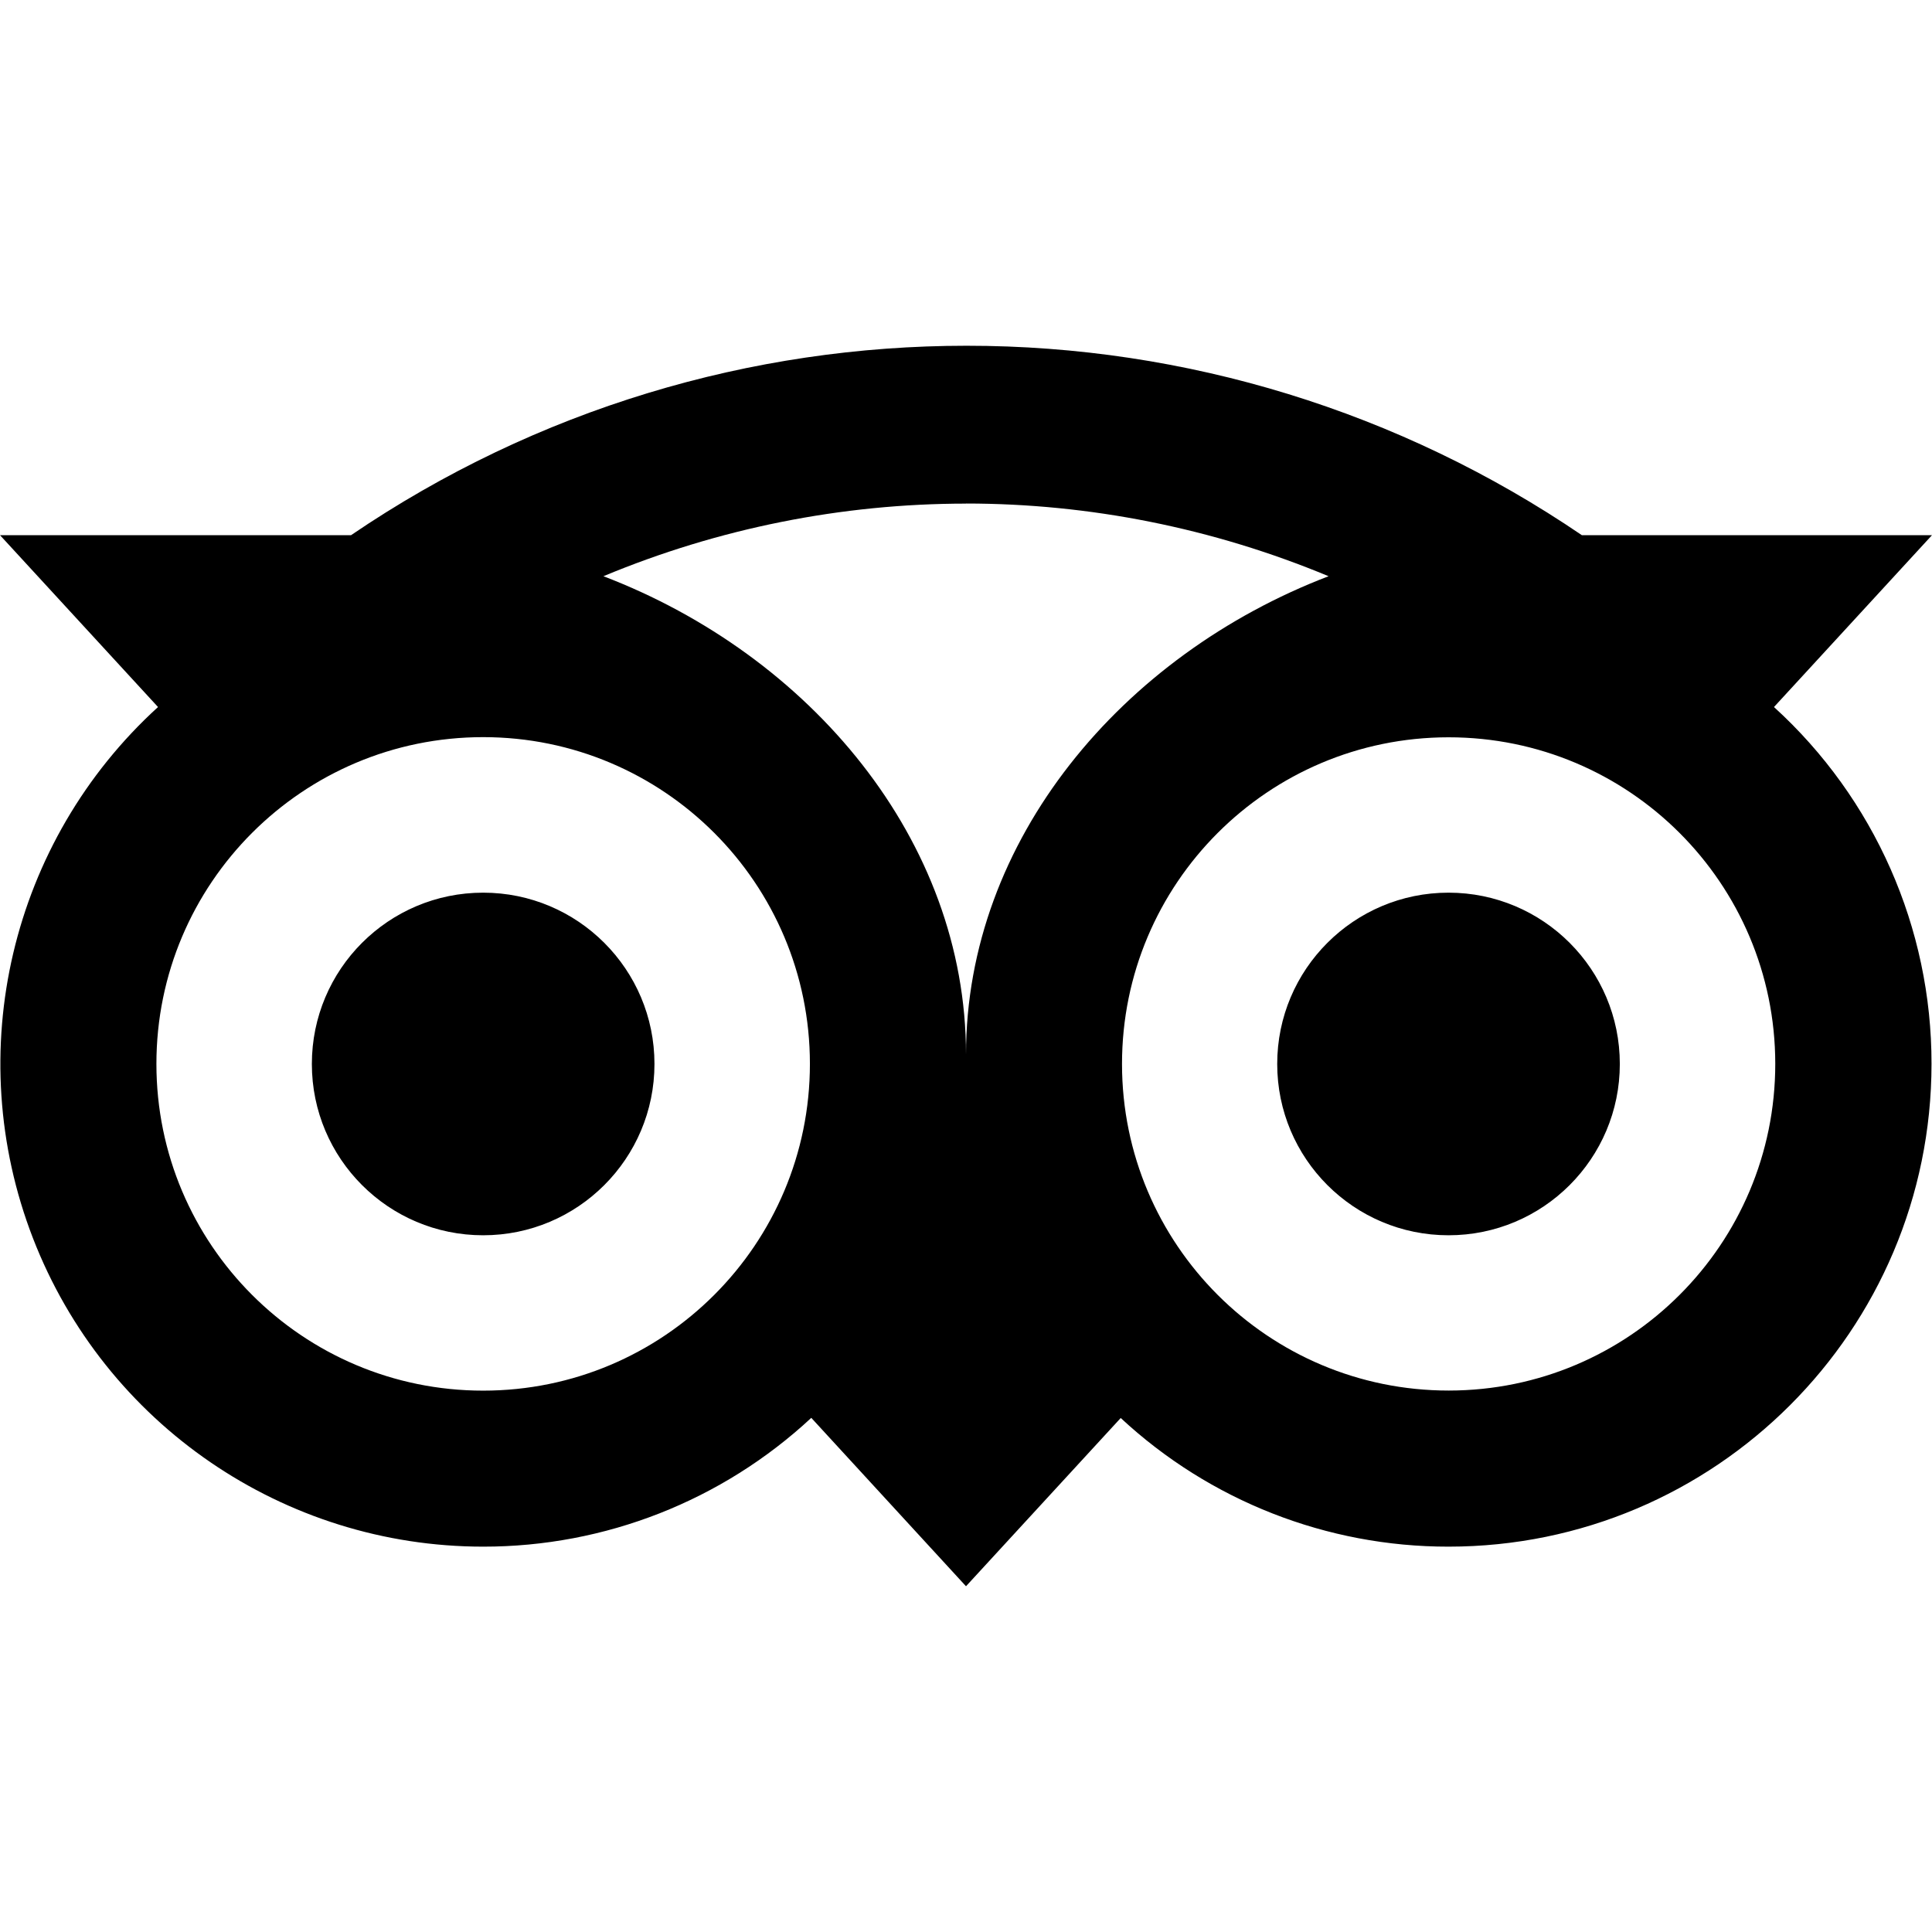
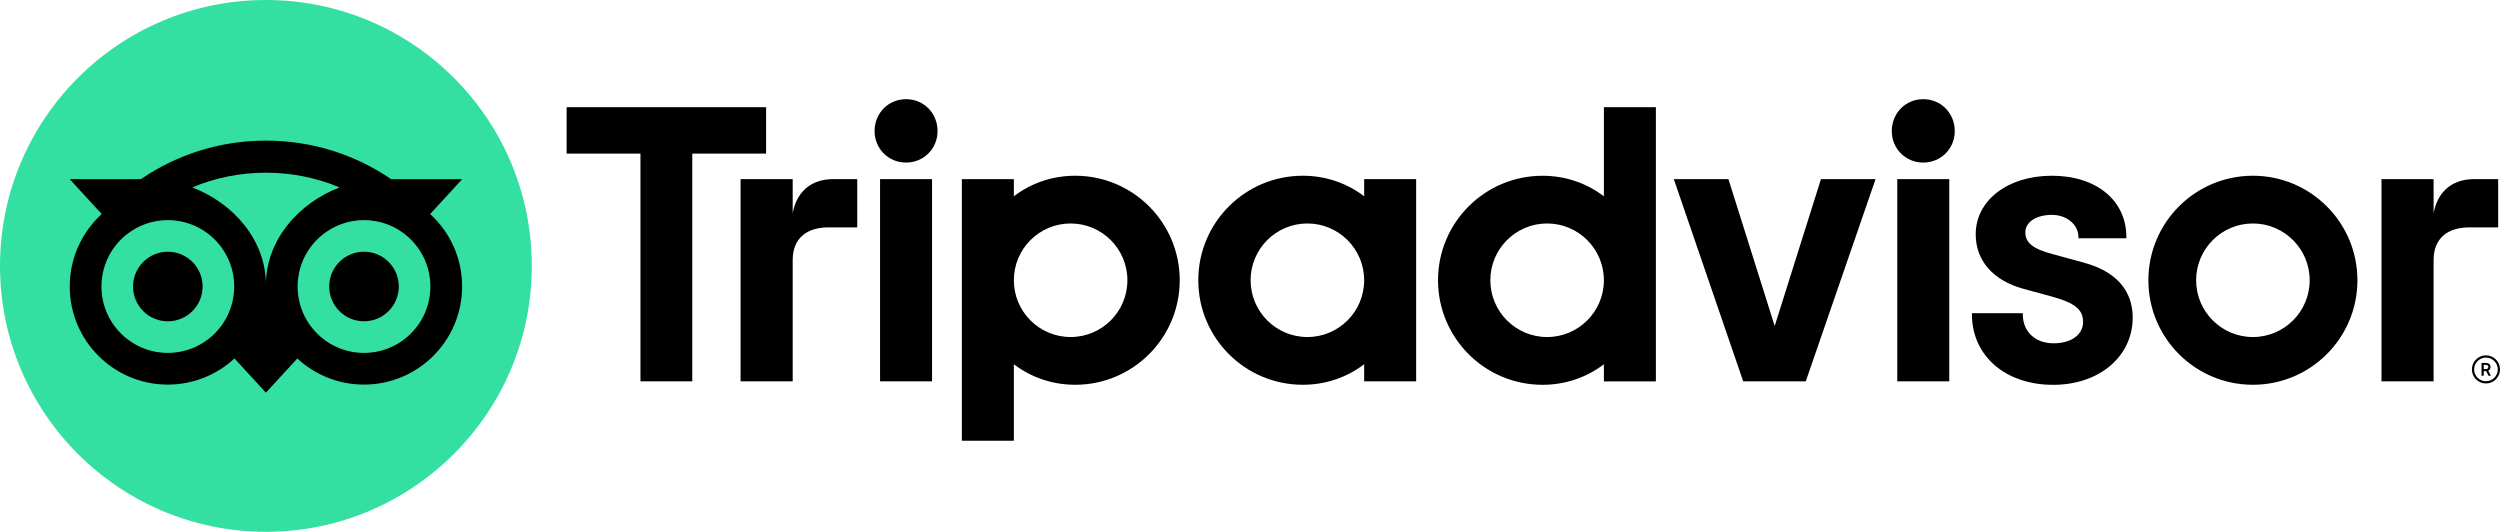
- <svg xmlns="http://www.w3.org/2000/svg" role="img" viewBox="0 0 24 24">
-   <path d="M12.006 4.295c-2.67 0-5.338.784-7.645 2.353H0l1.963 2.135a5.997 5.997 0 0 0 4.04 10.43 5.976 5.976 0 0 0 4.075-1.6L12 19.705l1.922-2.09a5.972 5.972 0 0 0 4.072 1.598 6 6 0 0 0 6-5.998 5.982 5.982 0 0 0-1.957-4.432L24 6.648h-4.35a13.573 13.573 0 0 0-7.644-2.353zM12 6.255c1.531 0 3.063.303 4.504.903C13.943 8.138 12 10.43 12 13.1c0-2.671-1.942-4.962-4.504-5.942A11.72 11.72 0 0 1 12 6.256zM6.002 9.157a4.059 4.059 0 1 1 0 8.118 4.059 4.059 0 0 1 0-8.118zm11.992.002a4.057 4.057 0 1 1 .003 8.115 4.057 4.057 0 0 1-.003-8.115zm-11.992 1.93a2.128 2.128 0 0 0 0 4.256 2.128 2.128 0 0 0 0-4.256zm11.992 0a2.128 2.128 0 0 0 0 4.256 2.128 2.128 0 0 0 0-4.256z" />
+ <svg xmlns="http://www.w3.org/2000/svg" viewBox="0 0 3354.111 713.496">
+   <g>
+     <path d="M3335.258,476.767c-10.404,0-18.854,8.45-18.854,18.854c0,10.404,8.449,18.854,18.854,18.854c10.402,0,18.854-8.45,18.854-18.854C3354.111,485.217,3345.66,476.767,3335.258,476.767z M3335.258,511.485c-8.77,0-15.865-7.136-15.865-15.864c0-8.77,7.135-15.864,15.865-15.864c8.77,0,15.904,7.135,15.904,15.864C3351.162,504.35,3344.027,511.485,3335.258,511.485z M3341.396,492.392c0-3.428-2.432-5.461-6.02-5.461h-6.02v17.18h2.949v-6.218h3.229l3.109,6.218h3.189l-3.428-6.855C3340.24,496.418,3341.396,494.743,3341.396,492.392z M3335.258,495.222h-2.91v-5.699h2.91c1.992,0,3.188,0.996,3.188,2.83C3338.445,494.226,3337.211,495.222,3335.258,495.222z M1063.508,285.956v-45.6h-69.914v271.288h69.914V348.976c0-29.457,18.894-43.927,48.351-43.927h38.266v-64.692h-32.686C1091.849,240.356,1069.607,253.709,1063.508,285.956z M1215.615,133.053c-23.916,0-42.252,18.894-42.252,42.81c0,23.358,18.336,42.252,42.252,42.252s42.252-18.894,42.252-42.252C1257.866,151.946,1239.531,133.053,1215.615,133.053z M1180.737,511.645h69.756V240.356h-69.756V511.645z M1582.766,376c0,77.448-62.779,140.229-140.228,140.229c-31.251,0-59.591-10.244-82.312-27.544v102.601h-69.755V240.356h69.755v22.959c22.721-17.299,51.061-27.543,82.312-27.543C1519.987,235.772,1582.766,298.552,1582.766,376z M1512.573,376c0-42.052-34.12-76.173-76.173-76.173s-76.173,34.121-76.173,76.173c0,42.053,34.121,76.173,76.173,76.173C1478.453,452.173,1512.573,418.093,1512.573,376z M2795.152,352.204l-40.697-11.161c-26.785-6.976-37.189-15.187-37.189-29.337c0-13.792,14.668-23.438,35.635-23.438c19.971,0,35.635,13.074,35.635,29.815v1.554h64.295v-1.554c0-49.228-40.139-82.312-99.93-82.312c-59.191,0-102.201,33.044-102.201,78.604c0,35.436,23.477,62.142,64.453,73.223l38.984,10.643c29.615,8.211,40.617,17.3,40.617,33.603c0,17.18-15.904,28.739-39.582,28.739c-24.674,0-41.295-15.626-41.295-38.824v-1.555h-68.24v1.555c0,55.645,44.803,94.548,108.979,94.548c61.822,0,106.705-37.986,106.705-90.283C2861.32,400.354,2849.84,366.793,2795.152,352.204z M1830.219,240.356h69.754v271.288h-69.754v-22.96c-22.721,17.3-51.062,27.544-82.312,27.544c-77.447,0-140.227-62.78-140.227-140.229s62.78-140.228,140.227-140.228c31.25,0,59.592,10.244,82.312,27.543V240.356z M1830.219,376L1830.219,376c0-42.092-34.121-76.173-76.174-76.173s-76.172,34.121-76.172,76.173c0,42.053,34.119,76.173,76.172,76.173C1796.137,452.173,1830.219,418.093,1830.219,376z M2151.85,143.815h69.756v367.869h-69.756v-22.96c-22.721,17.3-51.061,27.544-82.311,27.544c-77.449,0-140.229-62.78-140.229-140.229s62.779-140.228,140.229-140.228c31.25,0,59.59,10.244,82.311,27.543V143.815z M2151.85,376c0-42.052-34.121-76.173-76.174-76.173c-42.051,0-76.172,34.121-76.172,76.173c0,42.053,34.08,76.173,76.172,76.173C2117.729,452.173,2151.85,418.093,2151.85,376z M2545.469,511.645h69.754V240.356h-69.754V511.645z M2580.346,133.053c-23.916,0-42.252,18.894-42.252,42.81c0,23.358,18.336,42.252,42.252,42.252s42.252-18.894,42.252-42.252C2622.598,151.946,2604.262,133.053,2580.346,133.053z M3162.822,376c0,77.448-62.779,140.229-140.229,140.229c-77.447,0-140.227-62.78-140.227-140.229s62.779-140.228,140.227-140.228C3100.043,235.772,3162.822,298.552,3162.822,376z M3098.768,376c0-42.052-34.121-76.173-76.174-76.173s-76.172,34.121-76.172,76.173c0,42.053,34.08,76.173,76.172,76.173C3064.646,452.173,3098.768,418.093,3098.768,376z M1027.793,143.815H760.212v62.222h99.053v305.607h69.516V206.037h99.053v-62.222H1027.793z M2381.006,437.345l-62.062-196.988h-73.264l93.074,271.288h83.945l93.631-271.288h-73.264L2381.006,437.345z M3265.023,285.956v-45.6h-69.914v271.288h69.914V348.976c0-29.457,18.895-43.927,48.35-43.927h38.266v-64.692h-32.684C3293.363,240.356,3271.162,253.709,3265.023,285.956z" />
+     <circle fill="#34E0A1" cx="356.749" cy="356.748" r="356.748" />
+     <path d="M577.095,287.152l43.049-46.836h-95.465c-47.792-32.646-105.51-51.659-167.931-51.659c-62.342,0-119.899,19.054-167.612,51.659H93.432l43.049,46.836c-26.387,24.075-42.929,58.754-42.929,97.259c0,72.665,58.914,131.578,131.579,131.578c34.519,0,65.968-13.313,89.446-35.077l42.172,45.919l42.172-45.879c23.478,21.764,54.887,35.037,89.406,35.037c72.665,0,131.658-58.913,131.658-131.578C620.024,345.866,603.483,311.188,577.095,287.152z M225.17,473.458c-49.188,0-89.047-39.859-89.047-89.047s39.86-89.048,89.047-89.048c49.187,0,89.047,39.86,89.047,89.048S274.357,473.458,225.17,473.458z M356.788,381.82c0-58.595-42.61-108.898-98.853-130.383c30.413-12.716,63.776-19.771,98.813-19.771s68.439,7.055,98.853,19.771C399.399,272.962,356.788,323.226,356.788,381.82z M488.367,473.458c-49.188,0-89.048-39.859-89.048-89.047s39.86-89.048,89.048-89.048s89.047,39.86,89.047,89.048S537.554,473.458,488.367,473.458z M488.367,337.694c-25.79,0-46.677,20.887-46.677,46.677c0,25.789,20.887,46.676,46.677,46.676c25.789,0,46.676-20.887,46.676-46.676C535.042,358.621,514.156,337.694,488.367,337.694z M271.846,384.411c0,25.789-20.887,46.676-46.676,46.676s-46.676-20.887-46.676-46.676c0-25.79,20.887-46.677,46.676-46.677C250.959,337.694,271.846,358.621,271.846,384.411z" />
+   </g>
</svg>
